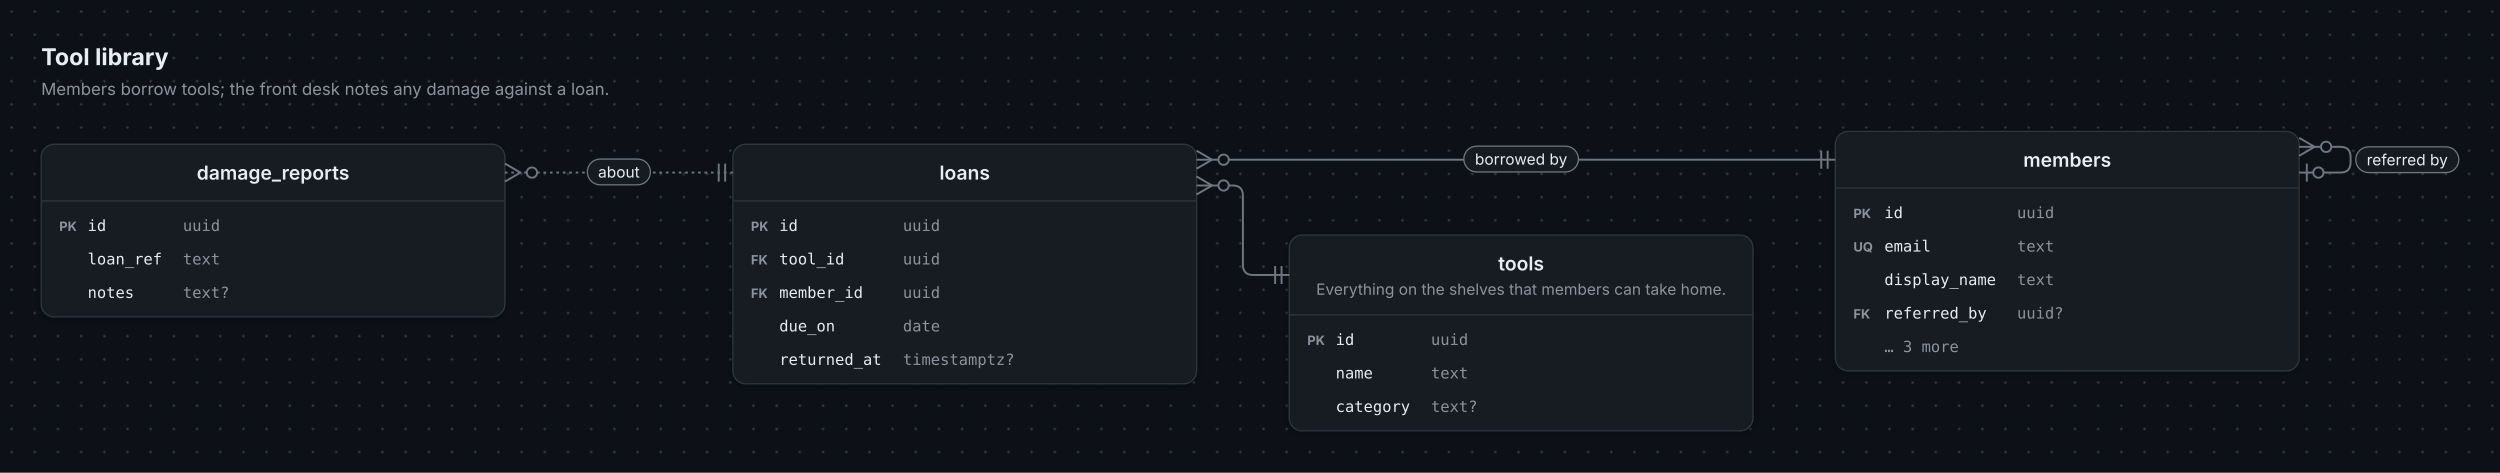
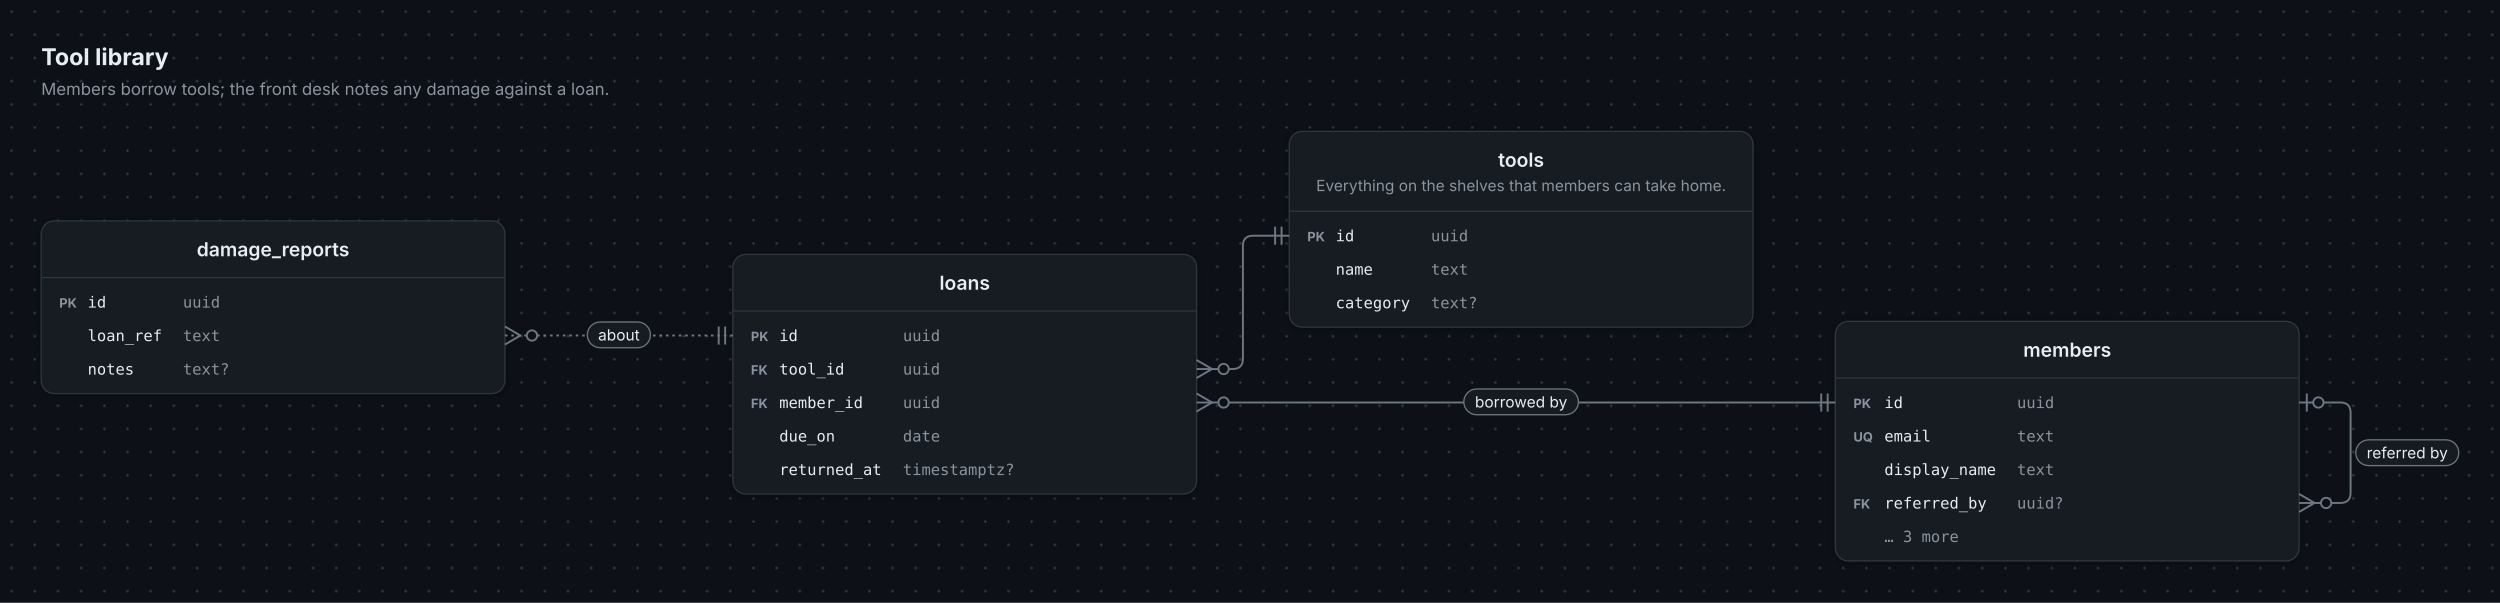
- <svg xmlns="http://www.w3.org/2000/svg" width="1941" height="367" viewBox="0 0 1941 367">
+ <svg xmlns="http://www.w3.org/2000/svg" width="1941" height="468" viewBox="0 0 1941 468">
  <defs>
    <pattern id="structa-grid-dark" width="18" height="18" patternUnits="userSpaceOnUse">
      <circle cx="9" cy="9" r="1" fill="#6e7681" fill-opacity="0.4" />
    </pattern>
    <filter id="structa-shadow-dark" x="-20%" y="-30%" width="140%" height="170%">
      <feDropShadow dx="0" dy="1" stdDeviation="3" flood-color="#010409" flood-opacity="0.5" />
    </filter>
  </defs>
-   <rect width="1941" height="367" fill="#0d1117" />
-   <rect width="1941" height="367" fill="url(#structa-grid-dark)" />
+   <rect width="1941" height="468" fill="#0d1117" />
+   <rect width="1941" height="468" fill="url(#structa-grid-dark)" />
  <g class="title">
    <text x="32" y="50.55" font-family="Structa Inter, Inter, sans-serif" font-size="18" font-weight="700" fill="#e6edf3">Tool library</text>
  </g>
  <g class="description">
    <text x="32" y="73.73" font-family="Structa Inter, Inter, sans-serif" font-size="13" font-weight="400" fill="#8b949e">Members borrow tools; the front desk notes any damage against a loan.</text>
  </g>
  <g class="card" data-id="members" data-kind="table">
-     <rect class="outline" x="1425" y="102" width="360" height="186" rx="10" fill="#161b22" stroke="#30363d" stroke-width="1" filter="url(#structa-shadow-dark)" />
-     <line class="divider" x1="1425.5" y1="146" x2="1784.5" y2="146" stroke="#30363d" stroke-width="1" />
-     <text x="1605" y="129.46" font-family="Structa Inter, Inter, sans-serif" font-size="15" font-weight="600" fill="#e6edf3" text-anchor="middle">members</text>
+     <rect class="outline" x="1425" y="249.5" width="360" height="186" rx="10" fill="#161b22" stroke="#30363d" stroke-width="1" filter="url(#structa-shadow-dark)" />
+     <line class="divider" x1="1425.5" y1="293.5" x2="1784.5" y2="293.5" stroke="#30363d" stroke-width="1" />
+     <text x="1605" y="276.96" font-family="Structa Inter, Inter, sans-serif" font-size="15" font-weight="600" fill="#e6edf3" text-anchor="middle">members</text>
    <g class="more">
-       <text x="1463" y="273.32" font-family="Structa JetBrains Mono, JetBrains Mono, monospace" font-size="12" font-weight="400" fill="#8b949e">… 3 more</text>
+       <text x="1463" y="420.82" font-family="Structa JetBrains Mono, JetBrains Mono, monospace" font-size="12" font-weight="400" fill="#8b949e">… 3 more</text>
    </g>
    <g class="row" data-id="id" data-kind="column">
      <g class="symbol">
-         <text x="1439" y="169.32" font-family="Structa Inter, Inter, sans-serif" font-size="10" font-weight="700" fill="#8b949e">PK</text>
+         <text x="1439" y="316.82" font-family="Structa Inter, Inter, sans-serif" font-size="10" font-weight="700" fill="#8b949e">PK</text>
      </g>
-       <text x="1463" y="169.32" font-family="Structa JetBrains Mono, JetBrains Mono, monospace" font-size="12" font-weight="400" fill="#e6edf3">id</text>
-       <text x="1566" y="169.32" font-family="Structa JetBrains Mono, JetBrains Mono, monospace" font-size="12" font-weight="400" fill="#8b949e">uuid</text>
+       <text x="1463" y="316.82" font-family="Structa JetBrains Mono, JetBrains Mono, monospace" font-size="12" font-weight="400" fill="#e6edf3">id</text>
+       <text x="1566" y="316.82" font-family="Structa JetBrains Mono, JetBrains Mono, monospace" font-size="12" font-weight="400" fill="#8b949e">uuid</text>
    </g>
    <g class="row" data-id="email" data-kind="column">
      <g class="symbol">
-         <text x="1439" y="195.32" font-family="Structa Inter, Inter, sans-serif" font-size="10" font-weight="700" fill="#8b949e">UQ</text>
+         <text x="1439" y="342.82" font-family="Structa Inter, Inter, sans-serif" font-size="10" font-weight="700" fill="#8b949e">UQ</text>
      </g>
-       <text x="1463" y="195.32" font-family="Structa JetBrains Mono, JetBrains Mono, monospace" font-size="12" font-weight="400" fill="#e6edf3">email</text>
-       <text x="1566" y="195.32" font-family="Structa JetBrains Mono, JetBrains Mono, monospace" font-size="12" font-weight="400" fill="#8b949e">text</text>
+       <text x="1463" y="342.82" font-family="Structa JetBrains Mono, JetBrains Mono, monospace" font-size="12" font-weight="400" fill="#e6edf3">email</text>
+       <text x="1566" y="342.82" font-family="Structa JetBrains Mono, JetBrains Mono, monospace" font-size="12" font-weight="400" fill="#8b949e">text</text>
    </g>
    <g class="row" data-id="display_name" data-kind="column">
-       <text x="1463" y="221.32" font-family="Structa JetBrains Mono, JetBrains Mono, monospace" font-size="12" font-weight="400" fill="#e6edf3">display_name</text>
-       <text x="1566" y="221.32" font-family="Structa JetBrains Mono, JetBrains Mono, monospace" font-size="12" font-weight="400" fill="#8b949e">text</text>
+       <text x="1463" y="368.82" font-family="Structa JetBrains Mono, JetBrains Mono, monospace" font-size="12" font-weight="400" fill="#e6edf3">display_name</text>
+       <text x="1566" y="368.82" font-family="Structa JetBrains Mono, JetBrains Mono, monospace" font-size="12" font-weight="400" fill="#8b949e">text</text>
    </g>
    <g class="row" data-id="referred_by" data-kind="column">
      <g class="symbol">
-         <text x="1439" y="247.32" font-family="Structa Inter, Inter, sans-serif" font-size="10" font-weight="700" fill="#8b949e">FK</text>
+         <text x="1439" y="394.82" font-family="Structa Inter, Inter, sans-serif" font-size="10" font-weight="700" fill="#8b949e">FK</text>
      </g>
-       <text x="1463" y="247.32" font-family="Structa JetBrains Mono, JetBrains Mono, monospace" font-size="12" font-weight="400" fill="#e6edf3">referred_by</text>
-       <text x="1566" y="247.32" font-family="Structa JetBrains Mono, JetBrains Mono, monospace" font-size="12" font-weight="400" fill="#8b949e">uuid?</text>
+       <text x="1463" y="394.82" font-family="Structa JetBrains Mono, JetBrains Mono, monospace" font-size="12" font-weight="400" fill="#e6edf3">referred_by</text>
+       <text x="1566" y="394.82" font-family="Structa JetBrains Mono, JetBrains Mono, monospace" font-size="12" font-weight="400" fill="#8b949e">uuid?</text>
    </g>
  </g>
  <g class="card" data-id="loans" data-kind="table">
-     <rect class="outline" x="569" y="112" width="360" height="186" rx="10" fill="#161b22" stroke="#30363d" stroke-width="1" filter="url(#structa-shadow-dark)" />
-     <line class="divider" x1="569.5" y1="156" x2="928.5" y2="156" stroke="#30363d" stroke-width="1" />
-     <text x="749" y="139.46" font-family="Structa Inter, Inter, sans-serif" font-size="15" font-weight="600" fill="#e6edf3" text-anchor="middle">loans</text>
+     <rect class="outline" x="569" y="197.5" width="360" height="186" rx="10" fill="#161b22" stroke="#30363d" stroke-width="1" filter="url(#structa-shadow-dark)" />
+     <line class="divider" x1="569.5" y1="241.5" x2="928.5" y2="241.5" stroke="#30363d" stroke-width="1" />
+     <text x="749" y="224.96" font-family="Structa Inter, Inter, sans-serif" font-size="15" font-weight="600" fill="#e6edf3" text-anchor="middle">loans</text>
    <g class="row" data-id="id" data-kind="column">
      <g class="symbol">
-         <text x="583" y="179.32" font-family="Structa Inter, Inter, sans-serif" font-size="10" font-weight="700" fill="#8b949e">PK</text>
+         <text x="583" y="264.82" font-family="Structa Inter, Inter, sans-serif" font-size="10" font-weight="700" fill="#8b949e">PK</text>
      </g>
-       <text x="605" y="179.32" font-family="Structa JetBrains Mono, JetBrains Mono, monospace" font-size="12" font-weight="400" fill="#e6edf3">id</text>
-       <text x="701" y="179.32" font-family="Structa JetBrains Mono, JetBrains Mono, monospace" font-size="12" font-weight="400" fill="#8b949e">uuid</text>
+       <text x="605" y="264.82" font-family="Structa JetBrains Mono, JetBrains Mono, monospace" font-size="12" font-weight="400" fill="#e6edf3">id</text>
+       <text x="701" y="264.82" font-family="Structa JetBrains Mono, JetBrains Mono, monospace" font-size="12" font-weight="400" fill="#8b949e">uuid</text>
    </g>
    <g class="row" data-id="tool_id" data-kind="column">
      <g class="symbol">
-         <text x="583" y="205.32" font-family="Structa Inter, Inter, sans-serif" font-size="10" font-weight="700" fill="#8b949e">FK</text>
+         <text x="583" y="290.82" font-family="Structa Inter, Inter, sans-serif" font-size="10" font-weight="700" fill="#8b949e">FK</text>
      </g>
-       <text x="605" y="205.32" font-family="Structa JetBrains Mono, JetBrains Mono, monospace" font-size="12" font-weight="400" fill="#e6edf3">tool_id</text>
-       <text x="701" y="205.32" font-family="Structa JetBrains Mono, JetBrains Mono, monospace" font-size="12" font-weight="400" fill="#8b949e">uuid</text>
+       <text x="605" y="290.82" font-family="Structa JetBrains Mono, JetBrains Mono, monospace" font-size="12" font-weight="400" fill="#e6edf3">tool_id</text>
+       <text x="701" y="290.82" font-family="Structa JetBrains Mono, JetBrains Mono, monospace" font-size="12" font-weight="400" fill="#8b949e">uuid</text>
    </g>
    <g class="row" data-id="member_id" data-kind="column">
      <g class="symbol">
-         <text x="583" y="231.32" font-family="Structa Inter, Inter, sans-serif" font-size="10" font-weight="700" fill="#8b949e">FK</text>
+         <text x="583" y="316.82" font-family="Structa Inter, Inter, sans-serif" font-size="10" font-weight="700" fill="#8b949e">FK</text>
      </g>
-       <text x="605" y="231.32" font-family="Structa JetBrains Mono, JetBrains Mono, monospace" font-size="12" font-weight="400" fill="#e6edf3">member_id</text>
-       <text x="701" y="231.32" font-family="Structa JetBrains Mono, JetBrains Mono, monospace" font-size="12" font-weight="400" fill="#8b949e">uuid</text>
+       <text x="605" y="316.82" font-family="Structa JetBrains Mono, JetBrains Mono, monospace" font-size="12" font-weight="400" fill="#e6edf3">member_id</text>
+       <text x="701" y="316.82" font-family="Structa JetBrains Mono, JetBrains Mono, monospace" font-size="12" font-weight="400" fill="#8b949e">uuid</text>
    </g>
    <g class="row" data-id="due_on" data-kind="column">
-       <text x="605" y="257.32" font-family="Structa JetBrains Mono, JetBrains Mono, monospace" font-size="12" font-weight="400" fill="#e6edf3">due_on</text>
-       <text x="701" y="257.32" font-family="Structa JetBrains Mono, JetBrains Mono, monospace" font-size="12" font-weight="400" fill="#8b949e">date</text>
+       <text x="605" y="342.82" font-family="Structa JetBrains Mono, JetBrains Mono, monospace" font-size="12" font-weight="400" fill="#e6edf3">due_on</text>
+       <text x="701" y="342.82" font-family="Structa JetBrains Mono, JetBrains Mono, monospace" font-size="12" font-weight="400" fill="#8b949e">date</text>
    </g>
    <g class="row" data-id="returned_at" data-kind="column">
-       <text x="605" y="283.32" font-family="Structa JetBrains Mono, JetBrains Mono, monospace" font-size="12" font-weight="400" fill="#e6edf3">returned_at</text>
-       <text x="701" y="283.32" font-family="Structa JetBrains Mono, JetBrains Mono, monospace" font-size="12" font-weight="400" fill="#8b949e">timestamptz?</text>
+       <text x="605" y="368.82" font-family="Structa JetBrains Mono, JetBrains Mono, monospace" font-size="12" font-weight="400" fill="#e6edf3">returned_at</text>
+       <text x="701" y="368.82" font-family="Structa JetBrains Mono, JetBrains Mono, monospace" font-size="12" font-weight="400" fill="#8b949e">timestamptz?</text>
    </g>
  </g>
  <g class="card" data-id="tools" data-kind="table">
-     <rect class="outline" x="1001" y="182.5" width="360" height="152" rx="10" fill="#161b22" stroke="#30363d" stroke-width="1" filter="url(#structa-shadow-dark)" />
-     <line class="divider" x1="1001.5" y1="244.5" x2="1360.5" y2="244.5" stroke="#30363d" stroke-width="1" />
-     <text x="1181" y="209.96" font-family="Structa Inter, Inter, sans-serif" font-size="15" font-weight="600" fill="#e6edf3" text-anchor="middle">tools</text>
-     <text x="1181" y="228.87" font-family="Structa Inter, Inter, sans-serif" font-size="12" font-weight="400" fill="#8b949e" text-anchor="middle">Everything on the shelves that members can take home.</text>
+     <rect class="outline" x="1001" y="102" width="360" height="152" rx="10" fill="#161b22" stroke="#30363d" stroke-width="1" filter="url(#structa-shadow-dark)" />
+     <line class="divider" x1="1001.5" y1="164" x2="1360.5" y2="164" stroke="#30363d" stroke-width="1" />
+     <text x="1181" y="129.46" font-family="Structa Inter, Inter, sans-serif" font-size="15" font-weight="600" fill="#e6edf3" text-anchor="middle">tools</text>
+     <text x="1181" y="148.37" font-family="Structa Inter, Inter, sans-serif" font-size="12" font-weight="400" fill="#8b949e" text-anchor="middle">Everything on the shelves that members can take home.</text>
    <g class="row" data-id="id" data-kind="column">
      <g class="symbol">
-         <text x="1015" y="267.82" font-family="Structa Inter, Inter, sans-serif" font-size="10" font-weight="700" fill="#8b949e">PK</text>
+         <text x="1015" y="187.32" font-family="Structa Inter, Inter, sans-serif" font-size="10" font-weight="700" fill="#8b949e">PK</text>
      </g>
-       <text x="1037" y="267.82" font-family="Structa JetBrains Mono, JetBrains Mono, monospace" font-size="12" font-weight="400" fill="#e6edf3">id</text>
-       <text x="1111" y="267.82" font-family="Structa JetBrains Mono, JetBrains Mono, monospace" font-size="12" font-weight="400" fill="#8b949e">uuid</text>
+       <text x="1037" y="187.32" font-family="Structa JetBrains Mono, JetBrains Mono, monospace" font-size="12" font-weight="400" fill="#e6edf3">id</text>
+       <text x="1111" y="187.32" font-family="Structa JetBrains Mono, JetBrains Mono, monospace" font-size="12" font-weight="400" fill="#8b949e">uuid</text>
    </g>
    <g class="row" data-id="name" data-kind="column">
-       <text x="1037" y="293.82" font-family="Structa JetBrains Mono, JetBrains Mono, monospace" font-size="12" font-weight="400" fill="#e6edf3">name</text>
-       <text x="1111" y="293.82" font-family="Structa JetBrains Mono, JetBrains Mono, monospace" font-size="12" font-weight="400" fill="#8b949e">text</text>
+       <text x="1037" y="213.32" font-family="Structa JetBrains Mono, JetBrains Mono, monospace" font-size="12" font-weight="400" fill="#e6edf3">name</text>
+       <text x="1111" y="213.32" font-family="Structa JetBrains Mono, JetBrains Mono, monospace" font-size="12" font-weight="400" fill="#8b949e">text</text>
    </g>
    <g class="row" data-id="category" data-kind="column">
-       <text x="1037" y="319.82" font-family="Structa JetBrains Mono, JetBrains Mono, monospace" font-size="12" font-weight="400" fill="#e6edf3">category</text>
-       <text x="1111" y="319.82" font-family="Structa JetBrains Mono, JetBrains Mono, monospace" font-size="12" font-weight="400" fill="#8b949e">text?</text>
+       <text x="1037" y="239.32" font-family="Structa JetBrains Mono, JetBrains Mono, monospace" font-size="12" font-weight="400" fill="#e6edf3">category</text>
+       <text x="1111" y="239.32" font-family="Structa JetBrains Mono, JetBrains Mono, monospace" font-size="12" font-weight="400" fill="#8b949e">text?</text>
    </g>
  </g>
  <g class="card" data-id="damage-reports" data-kind="table">
-     <rect class="outline" x="32" y="112" width="360" height="134" rx="10" fill="#161b22" stroke="#30363d" stroke-width="1" filter="url(#structa-shadow-dark)" />
-     <line class="divider" x1="32.5" y1="156" x2="391.5" y2="156" stroke="#30363d" stroke-width="1" />
-     <text x="212" y="139.46" font-family="Structa Inter, Inter, sans-serif" font-size="15" font-weight="600" fill="#e6edf3" text-anchor="middle">damage_reports</text>
+     <rect class="outline" x="32" y="171.5" width="360" height="134" rx="10" fill="#161b22" stroke="#30363d" stroke-width="1" filter="url(#structa-shadow-dark)" />
+     <line class="divider" x1="32.5" y1="215.5" x2="391.5" y2="215.5" stroke="#30363d" stroke-width="1" />
+     <text x="212" y="198.96" font-family="Structa Inter, Inter, sans-serif" font-size="15" font-weight="600" fill="#e6edf3" text-anchor="middle">damage_reports</text>
    <g class="row" data-id="id" data-kind="column">
      <g class="symbol">
-         <text x="46" y="179.32" font-family="Structa Inter, Inter, sans-serif" font-size="10" font-weight="700" fill="#8b949e">PK</text>
+         <text x="46" y="238.82" font-family="Structa Inter, Inter, sans-serif" font-size="10" font-weight="700" fill="#8b949e">PK</text>
      </g>
-       <text x="68" y="179.32" font-family="Structa JetBrains Mono, JetBrains Mono, monospace" font-size="12" font-weight="400" fill="#e6edf3">id</text>
-       <text x="142" y="179.32" font-family="Structa JetBrains Mono, JetBrains Mono, monospace" font-size="12" font-weight="400" fill="#8b949e">uuid</text>
+       <text x="68" y="238.82" font-family="Structa JetBrains Mono, JetBrains Mono, monospace" font-size="12" font-weight="400" fill="#e6edf3">id</text>
+       <text x="142" y="238.82" font-family="Structa JetBrains Mono, JetBrains Mono, monospace" font-size="12" font-weight="400" fill="#8b949e">uuid</text>
    </g>
    <g class="row" data-id="loan_ref" data-kind="column">
-       <text x="68" y="205.32" font-family="Structa JetBrains Mono, JetBrains Mono, monospace" font-size="12" font-weight="400" fill="#e6edf3">loan_ref</text>
-       <text x="142" y="205.32" font-family="Structa JetBrains Mono, JetBrains Mono, monospace" font-size="12" font-weight="400" fill="#8b949e">text</text>
+       <text x="68" y="264.82" font-family="Structa JetBrains Mono, JetBrains Mono, monospace" font-size="12" font-weight="400" fill="#e6edf3">loan_ref</text>
+       <text x="142" y="264.82" font-family="Structa JetBrains Mono, JetBrains Mono, monospace" font-size="12" font-weight="400" fill="#8b949e">text</text>
    </g>
    <g class="row" data-id="notes" data-kind="column">
-       <text x="68" y="231.32" font-family="Structa JetBrains Mono, JetBrains Mono, monospace" font-size="12" font-weight="400" fill="#e6edf3">notes</text>
-       <text x="142" y="231.32" font-family="Structa JetBrains Mono, JetBrains Mono, monospace" font-size="12" font-weight="400" fill="#8b949e">text?</text>
+       <text x="68" y="290.82" font-family="Structa JetBrains Mono, JetBrains Mono, monospace" font-size="12" font-weight="400" fill="#e6edf3">notes</text>
+       <text x="142" y="290.82" font-family="Structa JetBrains Mono, JetBrains Mono, monospace" font-size="12" font-weight="400" fill="#8b949e">text?</text>
    </g>
  </g>
  <g class="line" data-id="edges[0]" data-kind="relationship" data-from="loans" data-to="members">
-     <path d="M929 124 L1425 124" fill="none" stroke="#6e7681" stroke-width="1.5" stroke-linejoin="round" />
+     <path d="M929 312.5 L1425 312.5" fill="none" stroke="#6e7681" stroke-width="1.5" stroke-linejoin="round" />
    <g class="end" data-end="from" data-cardinality="zero-or-many">
-       <path d="M929 117 L941 124 L929 131" fill="none" stroke="#6e7681" stroke-width="1.5" stroke-linejoin="round" />
-       <circle cx="950" cy="124" r="4" fill="#0d1117" stroke="#6e7681" stroke-width="1.5" />
+       <path d="M929 305.5 L941 312.5 L929 319.5" fill="none" stroke="#6e7681" stroke-width="1.5" stroke-linejoin="round" />
+       <circle cx="950" cy="312.5" r="4" fill="#0d1117" stroke="#6e7681" stroke-width="1.5" />
    </g>
    <g class="end" data-end="to" data-cardinality="one">
-       <path d="M1419 131 L1419 117 M1414 131 L1414 117" fill="none" stroke="#6e7681" stroke-width="1.5" stroke-linejoin="round" />
+       <path d="M1419 319.5 L1419 305.5 M1414 319.5 L1414 305.5" fill="none" stroke="#6e7681" stroke-width="1.5" stroke-linejoin="round" />
    </g>
  </g>
  <g class="line" data-id="edges[1]" data-kind="relationship" data-from="loans" data-to="tools">
-     <path d="M929 144 L957 144 Q965 144 965 152 L965 205.5 Q965 213.5 973 213.5 L1001 213.5" fill="none" stroke="#6e7681" stroke-width="1.5" stroke-linejoin="round" />
+     <path d="M929 286.5 L957 286.5 Q965 286.5 965 278.5 L965 191 Q965 183 973 183 L1001 183" fill="none" stroke="#6e7681" stroke-width="1.5" stroke-linejoin="round" />
    <g class="end" data-end="from" data-cardinality="zero-or-many">
-       <path d="M929 137 L941 144 L929 151" fill="none" stroke="#6e7681" stroke-width="1.5" stroke-linejoin="round" />
-       <circle cx="950" cy="144" r="4" fill="#0d1117" stroke="#6e7681" stroke-width="1.5" />
+       <path d="M929 279.5 L941 286.5 L929 293.5" fill="none" stroke="#6e7681" stroke-width="1.5" stroke-linejoin="round" />
+       <circle cx="950" cy="286.5" r="4" fill="#0d1117" stroke="#6e7681" stroke-width="1.5" />
    </g>
    <g class="end" data-end="to" data-cardinality="one">
-       <path d="M995 220.5 L995 206.5 M990 220.5 L990 206.5" fill="none" stroke="#6e7681" stroke-width="1.5" stroke-linejoin="round" />
+       <path d="M995 190 L995 176 M990 190 L990 176" fill="none" stroke="#6e7681" stroke-width="1.5" stroke-linejoin="round" />
    </g>
  </g>
  <g class="line" data-id="edges[2]" data-kind="relationship" data-from="members" data-to="members">
-     <path d="M1785 114 L1817 114 Q1825 114 1825 122 L1825 126 Q1825 134 1817 134 L1785 134" fill="none" stroke="#6e7681" stroke-width="1.5" stroke-linejoin="round" />
+     <path d="M1785 390.5 L1817 390.5 Q1825 390.5 1825 382.5 L1825 320.5 Q1825 312.5 1817 312.5 L1785 312.5" fill="none" stroke="#6e7681" stroke-width="1.5" stroke-linejoin="round" />
    <g class="end" data-end="from" data-cardinality="zero-or-many">
-       <path d="M1785 107 L1797 114 L1785 121" fill="none" stroke="#6e7681" stroke-width="1.5" stroke-linejoin="round" />
-       <circle cx="1806" cy="114" r="4" fill="#0d1117" stroke="#6e7681" stroke-width="1.5" />
+       <path d="M1785 383.5 L1797 390.5 L1785 397.5" fill="none" stroke="#6e7681" stroke-width="1.5" stroke-linejoin="round" />
+       <circle cx="1806" cy="390.5" r="4" fill="#0d1117" stroke="#6e7681" stroke-width="1.5" />
    </g>
    <g class="end" data-end="to" data-cardinality="zero-or-one">
-       <path d="M1791 127 L1791 141" fill="none" stroke="#6e7681" stroke-width="1.5" stroke-linejoin="round" />
-       <circle cx="1800" cy="134" r="4" fill="#0d1117" stroke="#6e7681" stroke-width="1.5" />
+       <path d="M1791 305.5 L1791 319.5" fill="none" stroke="#6e7681" stroke-width="1.5" stroke-linejoin="round" />
+       <circle cx="1800" cy="312.5" r="4" fill="#0d1117" stroke="#6e7681" stroke-width="1.5" />
    </g>
  </g>
  <g class="line" data-id="edges[3]" data-kind="relationship" data-from="damage-reports" data-to="loans">
-     <path d="M392 134 L569 134" fill="none" stroke="#6e7681" stroke-width="1.5" stroke-linejoin="round" stroke-dasharray="2 3" />
+     <path d="M392 260.5 L569 260.5" fill="none" stroke="#6e7681" stroke-width="1.5" stroke-linejoin="round" stroke-dasharray="2 3" />
    <g class="end" data-end="from" data-cardinality="zero-or-many">
-       <path d="M392 127 L404 134 L392 141" fill="none" stroke="#6e7681" stroke-width="1.5" stroke-linejoin="round" />
-       <circle cx="413" cy="134" r="4" fill="#0d1117" stroke="#6e7681" stroke-width="1.5" />
+       <path d="M392 253.5 L404 260.5 L392 267.5" fill="none" stroke="#6e7681" stroke-width="1.5" stroke-linejoin="round" />
+       <circle cx="413" cy="260.5" r="4" fill="#0d1117" stroke="#6e7681" stroke-width="1.5" />
    </g>
    <g class="end" data-end="to" data-cardinality="one">
-       <path d="M563 141 L563 127 M558 141 L558 127" fill="none" stroke="#6e7681" stroke-width="1.5" stroke-linejoin="round" />
+       <path d="M563 267.5 L563 253.5 M558 267.5 L558 253.5" fill="none" stroke="#6e7681" stroke-width="1.5" stroke-linejoin="round" />
    </g>
  </g>
  <g class="line-labels">
    <g class="line-label" data-line="edges[0]">
-       <rect x="1136.5" y="113.5" width="89" height="20" rx="10" fill="#161b22" stroke="#6e7681" stroke-width="1" />
-       <text x="1181" y="127.87" font-family="Structa Inter, Inter, sans-serif" font-size="12" font-weight="400" fill="#e6edf3" text-anchor="middle">borrowed by</text>
+       <rect x="1136.5" y="302" width="89" height="20" rx="10" fill="#161b22" stroke="#6e7681" stroke-width="1" />
+       <text x="1181" y="316.37" font-family="Structa Inter, Inter, sans-serif" font-size="12" font-weight="400" fill="#e6edf3" text-anchor="middle">borrowed by</text>
    </g>
    <g class="line-label" data-line="edges[2]">
-       <rect x="1829" y="114" width="80" height="20" rx="10" fill="#161b22" stroke="#6e7681" stroke-width="1" />
-       <text x="1869" y="128.37" font-family="Structa Inter, Inter, sans-serif" font-size="12" font-weight="400" fill="#e6edf3" text-anchor="middle">referred by</text>
+       <rect x="1829" y="341.5" width="80" height="20" rx="10" fill="#161b22" stroke="#6e7681" stroke-width="1" />
+       <text x="1869" y="355.87" font-family="Structa Inter, Inter, sans-serif" font-size="12" font-weight="400" fill="#e6edf3" text-anchor="middle">referred by</text>
    </g>
    <g class="line-label" data-line="edges[3]">
-       <rect x="456" y="123.5" width="49" height="20" rx="10" fill="#161b22" stroke="#6e7681" stroke-width="1" />
-       <text x="480.5" y="137.87" font-family="Structa Inter, Inter, sans-serif" font-size="12" font-weight="400" fill="#e6edf3" text-anchor="middle">about</text>
+       <rect x="456" y="250" width="49" height="20" rx="10" fill="#161b22" stroke="#6e7681" stroke-width="1" />
+       <text x="480.5" y="264.37" font-family="Structa Inter, Inter, sans-serif" font-size="12" font-weight="400" fill="#e6edf3" text-anchor="middle">about</text>
    </g>
  </g>
</svg>
